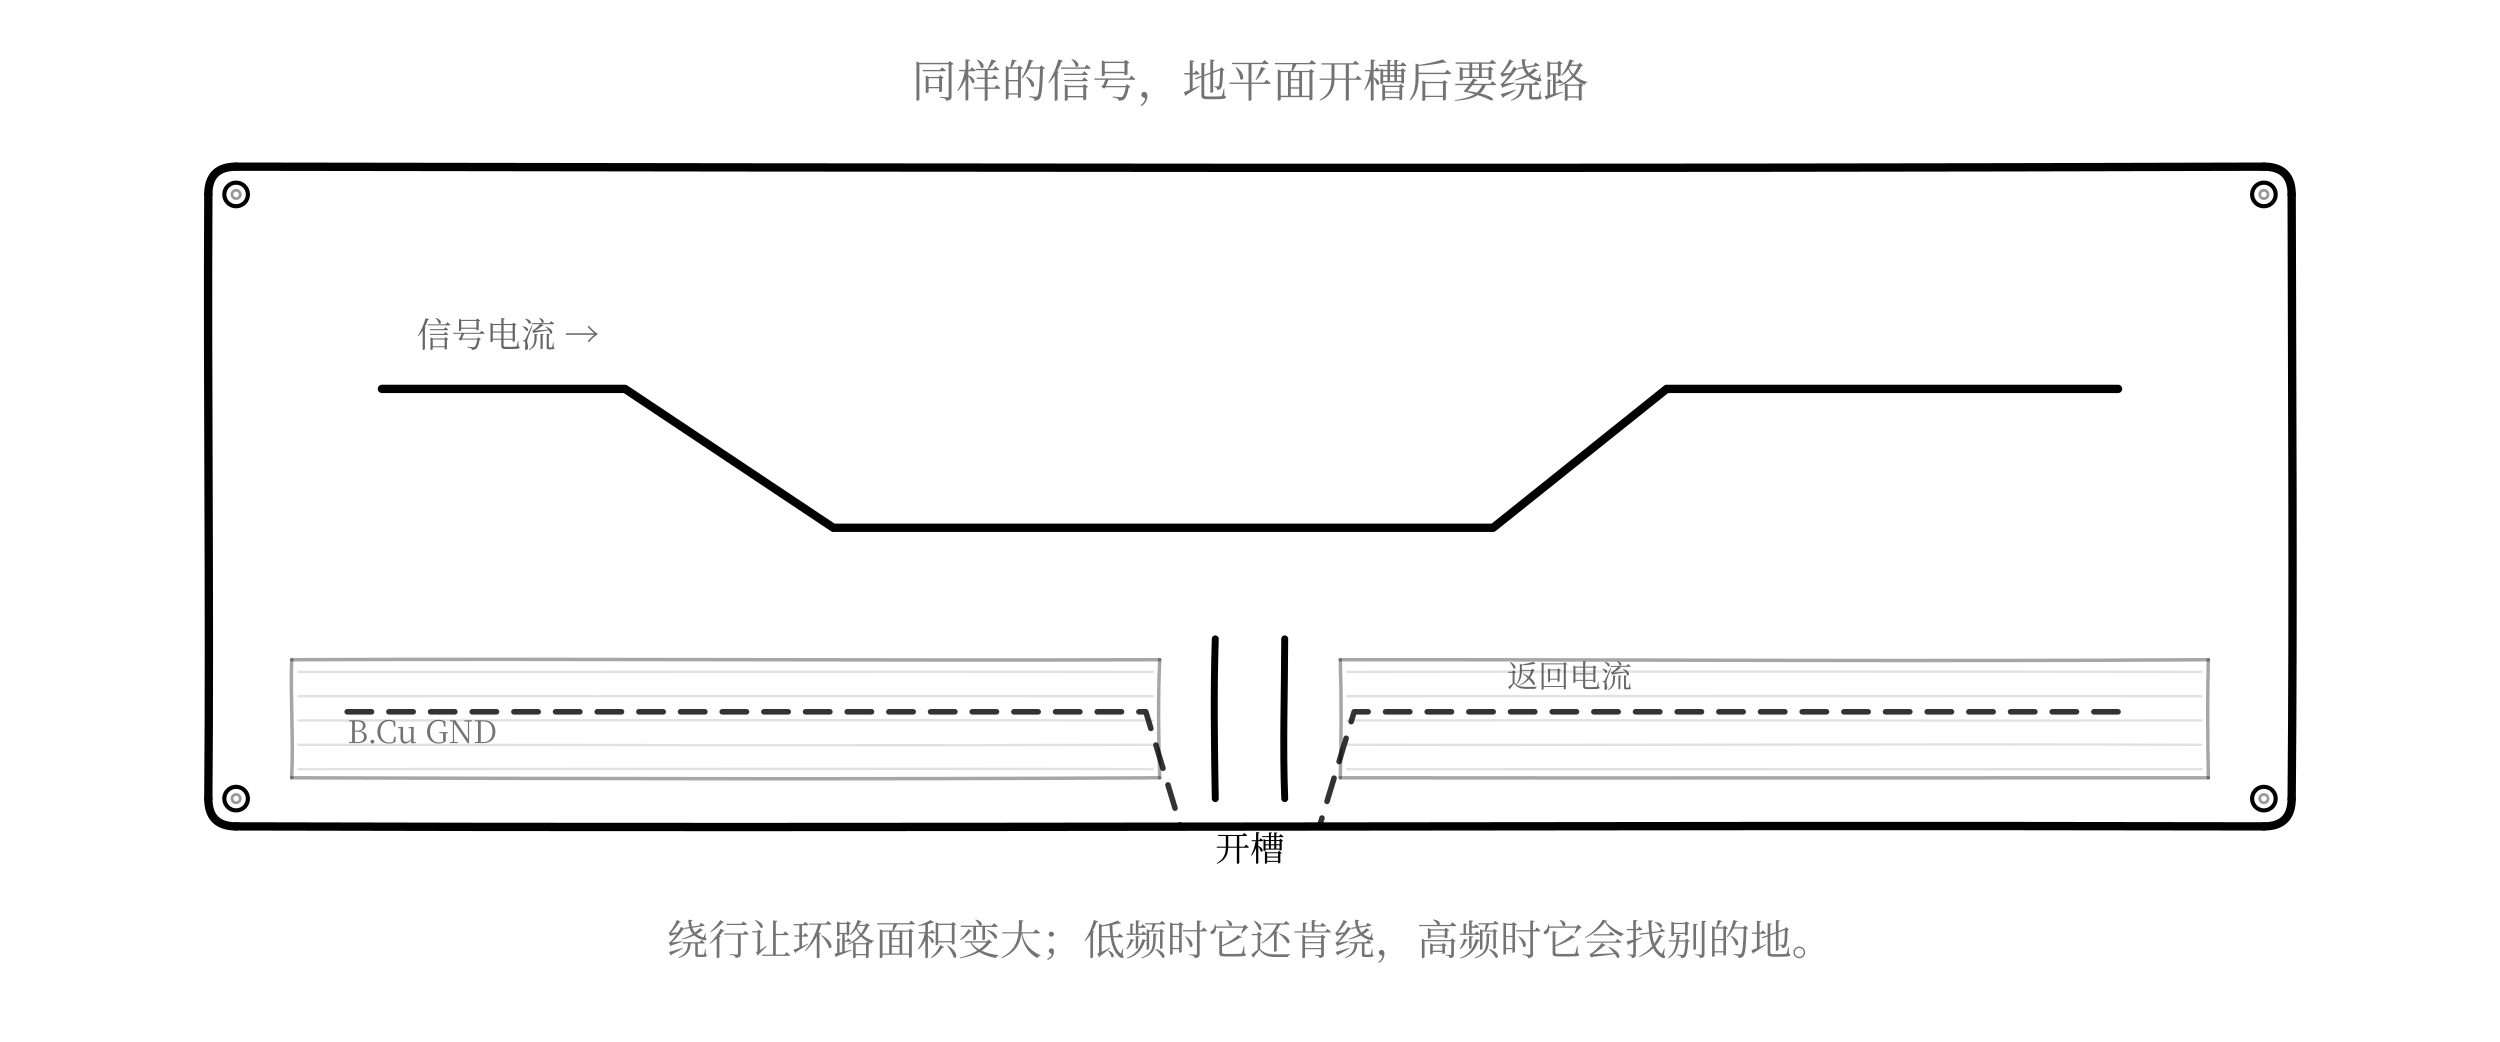
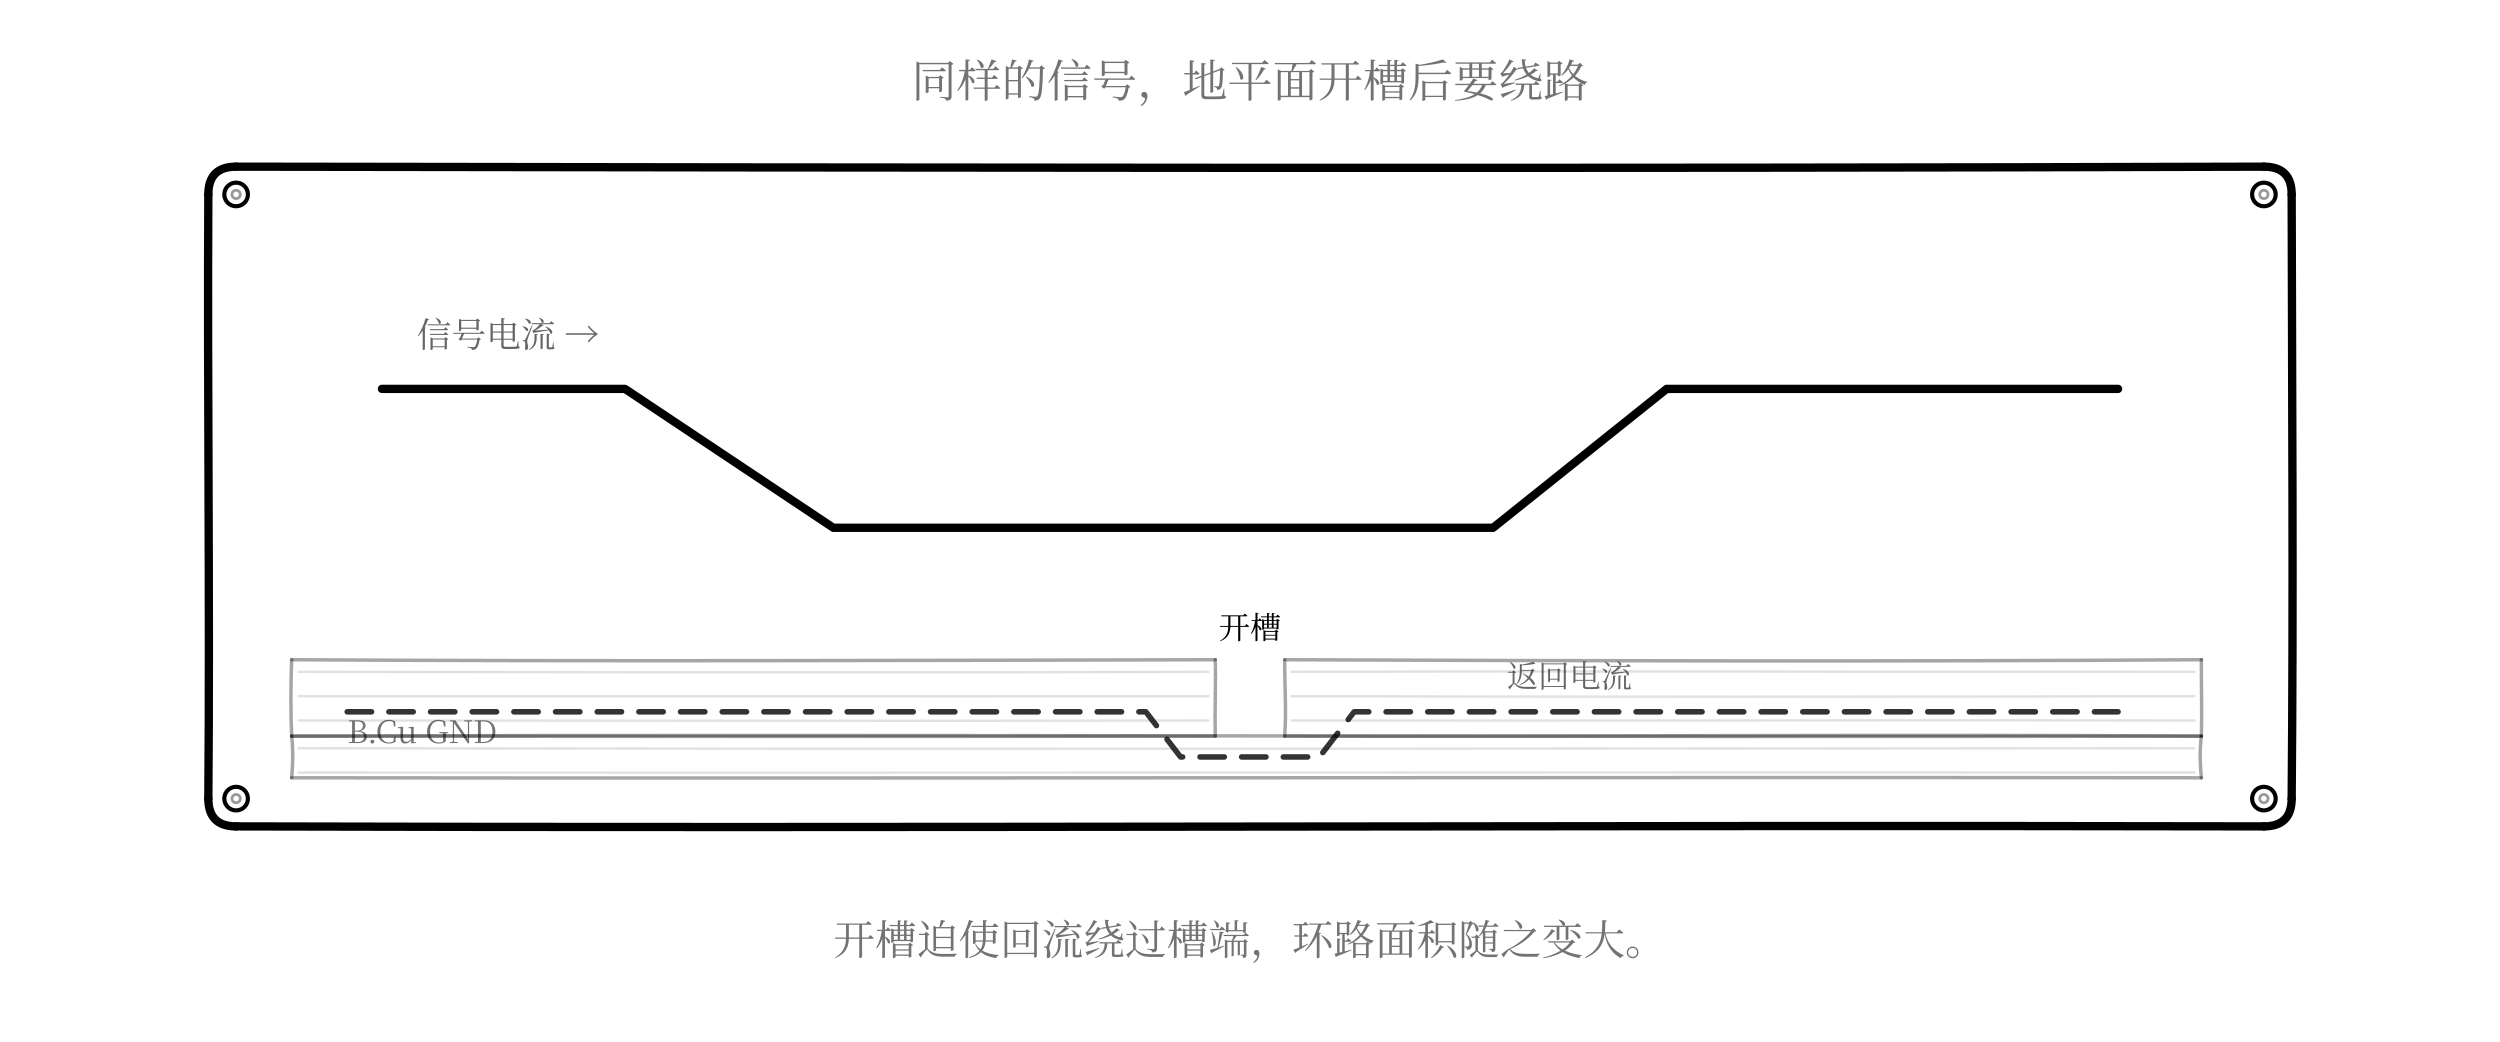
<svg xmlns="http://www.w3.org/2000/svg" viewBox="0 0 720 300" fill="none" stroke="currentColor" stroke-width="2.2" stroke-linecap="round" stroke-linejoin="round">
  <text x="360" y="28" font-size="13" text-anchor="middle" font-family="Noto Serif CJK SC, Songti SC, SimSun, serif" fill="currentColor" stroke="none" opacity="0.55">同样的信号，地平面开槽后要绕路</text>
  <path d="M68 48C262.67 48.3 457.33 48.6 652 48" stroke-width="2.4" />
  <path d="M660 56C660.11 114 660.52 172 660 230" stroke-width="2.4" />
  <path d="M652 238C457.33 237.58 262.67 238.58 68 238" stroke-width="2.4" />
  <path d="M60 230C60.49 172 59.69 114 60 56" stroke-width="2.4" />
  <path d="M60 56Q60 48 68 48" stroke-width="2.4" />
  <path d="M652 48Q660 48 660 56" stroke-width="2.4" />
  <path d="M660 230Q660 238 652 238" stroke-width="2.4" />
  <path d="M68 238Q60 238 60 230" stroke-width="2.4" />
  <path d="M68 52.6C69.88 52.6 71.4 54.12 71.4 56C71.4 57.88 69.88 59.4 68 59.4C66.12 59.4 64.6 57.88 64.6 56C64.6 54.12 66.12 52.6 68 52.6Z" stroke-width="1.2" />
  <path d="M68 54.8C68.66 54.8 69.2 55.34 69.2 56C69.2 56.66 68.66 57.2 68 57.2C67.34 57.2 66.8 56.66 66.8 56C66.8 55.34 67.34 54.8 68 54.8Z" stroke-width="0.8" opacity="0.4" />
  <path d="M652 52.6C653.88 52.6 655.4 54.12 655.4 56C655.4 57.88 653.88 59.4 652 59.4C650.12 59.4 648.6 57.88 648.6 56C648.6 54.12 650.12 52.6 652 52.6Z" stroke-width="1.2" />
  <path d="M652 54.8C652.66 54.8 653.2 55.34 653.2 56C653.2 56.66 652.66 57.2 652 57.2C651.34 57.2 650.8 56.66 650.8 56C650.8 55.34 651.34 54.8 652 54.8Z" stroke-width="0.8" opacity="0.4" />
  <path d="M68 226.6C69.88 226.6 71.4 228.12 71.4 230C71.4 231.88 69.88 233.4 68 233.4C66.12 233.4 64.6 231.88 64.6 230C64.6 228.12 66.12 226.6 68 226.6Z" stroke-width="1.2" />
  <path d="M68 228.8C68.66 228.8 69.2 229.34 69.2 230C69.2 230.66 68.66 231.2 68 231.2C67.34 231.2 66.8 230.66 66.8 230C66.8 229.34 67.34 228.8 68 228.8Z" stroke-width="0.8" opacity="0.4" />
  <path d="M652 226.6C653.88 226.6 655.4 228.12 655.4 230C655.4 231.88 653.88 233.4 652 233.4C650.12 233.4 648.6 231.88 648.6 230C648.6 228.12 650.12 226.6 652 226.6Z" stroke-width="1.2" />
  <path d="M652 228.8C652.66 228.8 653.2 229.34 653.2 230C653.2 230.66 652.66 231.2 652 231.2C651.34 231.2 650.8 230.66 650.8 230C650.8 229.34 651.34 228.8 652 228.8Z" stroke-width="0.8" opacity="0.4" />
  <path d="M110 112L180 112L240 152L430 152L480 112L610 112" stroke-width="2.4" />
  <text x="120" y="100" font-size="10" text-anchor="start" font-family="Noto Serif CJK SC, Songti SC, SimSun, serif" fill="currentColor" stroke="none" opacity="0.6">信号电流 →</text>
-   <path d="M84 190C167.33 189.64 250.67 190.31 334 190" stroke-width="1" opacity="0.35" />
-   <path d="M334 190C333.48 201.33 333.66 212.67 334 224" stroke-width="1" opacity="0.35" />
-   <path d="M334 224C250.67 224.47 167.33 224.24 84 224" stroke-width="1" opacity="0.35" />
-   <path d="M84 224C84.53 212.67 83.63 201.33 84 190" stroke-width="1" opacity="0.35" />
-   <path d="M86 193.5C168 193.55 250 193.39 332 193.5" stroke-width="0.7" opacity="0.12" />
-   <path d="M86 200.5C168 200.48 250 200.45 332 200.5" stroke-width="0.7" opacity="0.12" />
-   <path d="M86 207.5C168 207.49 250 207.29 332 207.5" stroke-width="0.7" opacity="0.12" />
-   <path d="M86 214.5C168 214.5 250 214.76 332 214.5" stroke-width="0.7" opacity="0.12" />
-   <path d="M86 221.5C168 221.52 250 221.34 332 221.5" stroke-width="0.7" opacity="0.12" />
-   <path d="M386 190C469.33 189.94 552.67 190.55 636 190" stroke-width="1" opacity="0.35" />
-   <path d="M636 190C635.71 201.33 635.81 212.67 636 224" stroke-width="1" opacity="0.35" />
-   <path d="M636 224C552.67 223.99 469.33 224.1 386 224" stroke-width="1" opacity="0.35" />
-   <path d="M386 224C386.27 212.67 386.37 201.33 386 190" stroke-width="1" opacity="0.35" />
-   <path d="M388 193.5C470 193.36 552 193.36 634 193.5" stroke-width="0.7" opacity="0.12" />
-   <path d="M388 200.5C470 200.45 552 200.43 634 200.5" stroke-width="0.7" opacity="0.12" />
-   <path d="M388 207.5C470 207.33 552 207.64 634 207.5" stroke-width="0.7" opacity="0.12" />
-   <path d="M388 214.5C470 214.65 552 214.23 634 214.5" stroke-width="0.7" opacity="0.12" />
-   <path d="M388 221.5C470 221.52 552 221.6 634 221.5" stroke-width="0.7" opacity="0.12" />
+   <path d="M84 190C172.67 190.54 261.33 190.2 350 190" stroke-width="1" opacity="0.35" />
+   <path d="M350 190C350.19 197.33 349.82 204.67 350 212" stroke-width="1" opacity="0.35" />
+   <path d="M350 212C261.33 212.17 172.67 212.09 84 212" stroke-width="1" opacity="0.35" />
+   <path d="M84 212C83.69 204.67 83.73 197.33 84 190" stroke-width="1" opacity="0.35" />
+   <path d="M86 193.5C173.33 193.6 260.67 193.7 348 193.5" stroke-width="0.7" opacity="0.12" />
+   <path d="M86 200.5C173.33 200.47 260.67 200.64 348 200.5" stroke-width="0.7" opacity="0.12" />
+   <path d="M86 207.5C173.33 207.49 260.67 207.7 348 207.5" stroke-width="0.7" opacity="0.12" />
+   <path d="M370 190C458 190.36 546 190.57 634 190" stroke-width="1" opacity="0.35" />
+   <path d="M634 190C633.93 197.33 634.22 204.67 634 212" stroke-width="1" opacity="0.35" />
+   <path d="M634 212C546 211.44 458 212.16 370 212" stroke-width="1" opacity="0.35" />
+   <path d="M370 212C370.52 204.67 369.95 197.33 370 190" stroke-width="1" opacity="0.35" />
+   <path d="M372 193.5C458.67 193.21 545.33 193.53 632 193.5" stroke-width="0.7" opacity="0.12" />
+   <path d="M372 200.5C458.67 200.73 545.33 200.69 632 200.5" stroke-width="0.7" opacity="0.12" />
+   <path d="M372 207.5C458.67 207.62 545.33 207.34 632 207.5" stroke-width="0.7" opacity="0.12" />
+   <path d="M84 212C267.33 211.4 450.67 212.44 634 212" stroke-width="1" opacity="0.35" />
+   <path d="M634 212C633.5 216 633.58 220 634 224" stroke-width="1" opacity="0.35" />
+   <path d="M634 224C450.67 223.76 267.33 224.25 84 224" stroke-width="1" opacity="0.35" />
+   <path d="M84 224C84.38 220 84.45 216 84 212" stroke-width="1" opacity="0.35" />
+   <path d="M86 215.5C268 215.76 450 215.6 632 215.5" stroke-width="0.7" opacity="0.12" />
+   <path d="M86 222.5C268 222.59 450 222.39 632 222.5" stroke-width="0.7" opacity="0.12" />
  <text x="100" y="214" font-size="9" text-anchor="start" font-family="Noto Serif CJK SC, Songti SC, SimSun, serif" fill="currentColor" stroke="none" opacity="0.55">B.Cu GND</text>
-   <path d="M350 184C349.5 199.33 349.73 214.67 350 230" stroke-width="2" />
-   <path d="M370 184C369.97 199.33 369.4 214.67 370 230" stroke-width="2" />
-   <text x="360" y="248" font-size="10" text-anchor="middle" font-family="Noto Serif CJK SC, Songti SC, SimSun, serif" fill="currentColor" stroke="none">开槽</text>
-   <path d="M100 205L330 205L340 238L380 238L390 205L500 205L610 205" stroke-width="1.6" stroke-dasharray="7 5" opacity="0.8" />
+   <text x="360" y="184" font-size="9" text-anchor="middle" font-family="Noto Serif CJK SC, Songti SC, SimSun, serif" fill="currentColor" stroke="none">开槽</text>
+   <path d="M100 205L330 205L340 218L380 218L390 205L500 205L610 205" stroke-width="1.6" stroke-dasharray="7 5" opacity="0.8" />
  <text x="470" y="198" font-size="9" text-anchor="end" font-family="Noto Serif CJK SC, Songti SC, SimSun, serif" fill="currentColor" stroke="none" opacity="0.6">返回电流</text>
-   <text x="360" y="275" font-size="12" text-anchor="middle" font-family="Noto Serif CJK SC, Songti SC, SimSun, serif" fill="currentColor" stroke="none" opacity="0.55">绕行让环路面积变大；低频时它还肯绕，高频时它会找别的地。</text>
+   <text x="360" y="275" font-size="12" text-anchor="middle" font-family="Noto Serif CJK SC, Songti SC, SimSun, serif" fill="currentColor" stroke="none" opacity="0.55">开槽迫使回流绕过槽端，环路面积随之变大。</text>
</svg>
